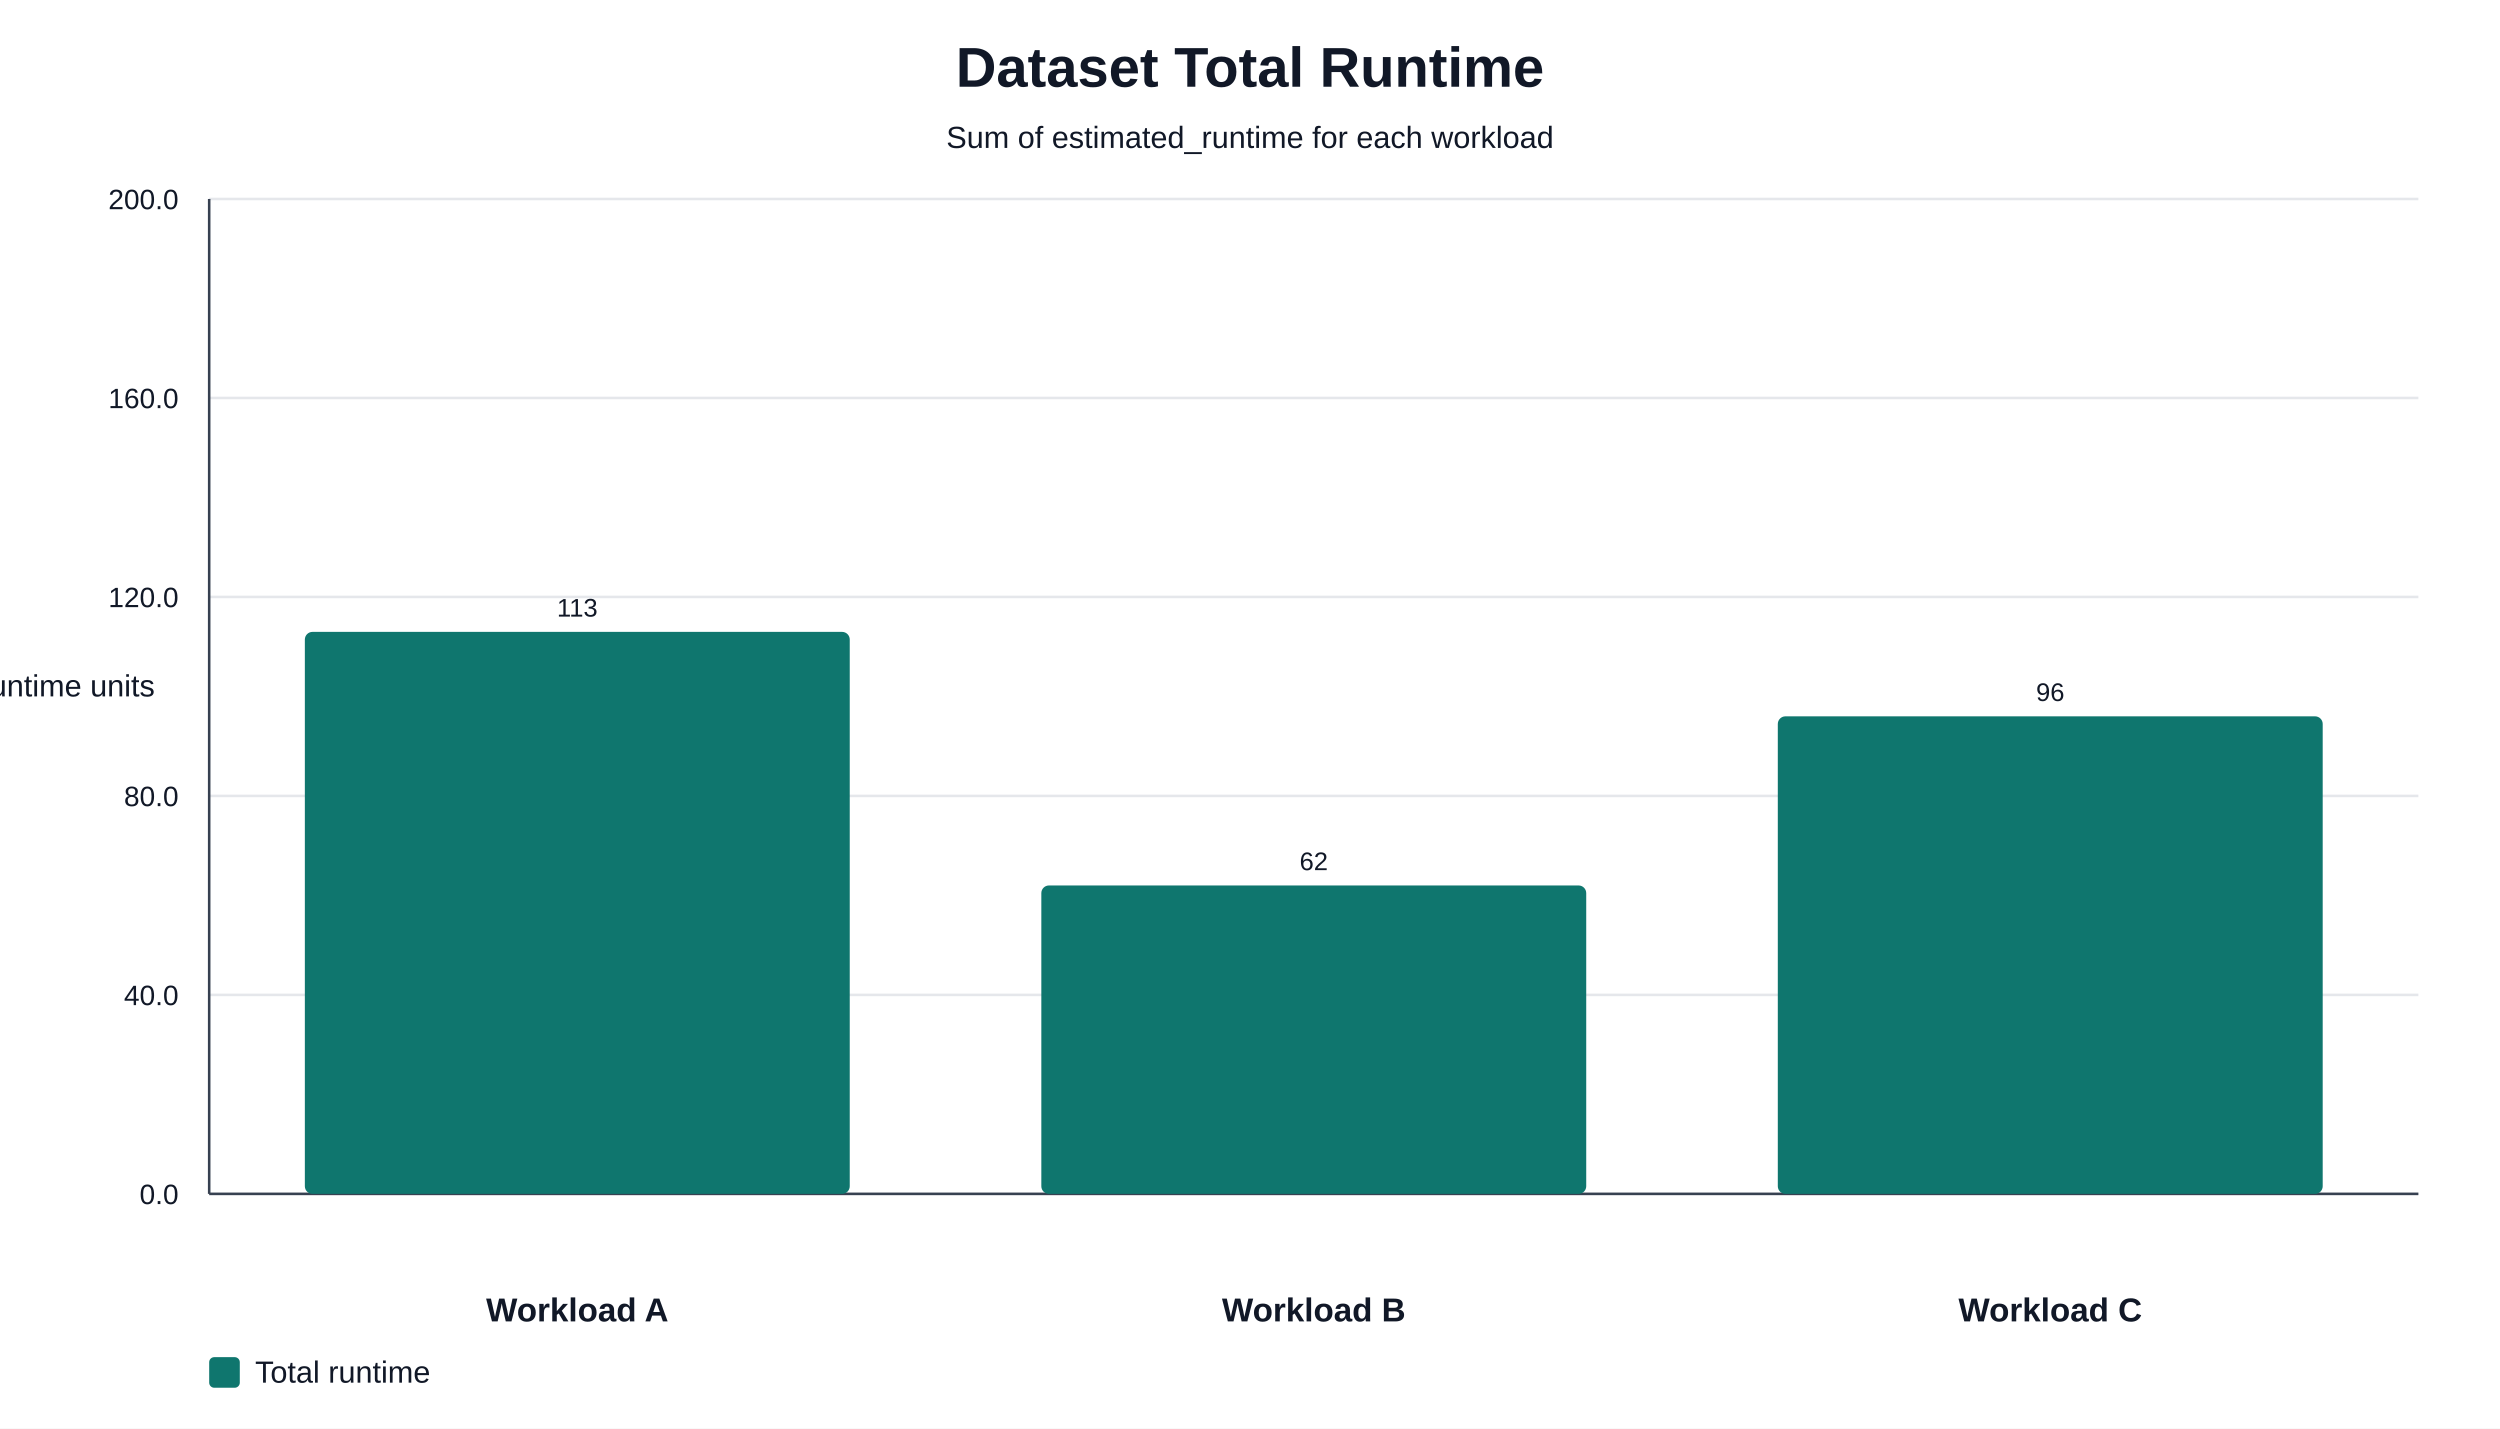
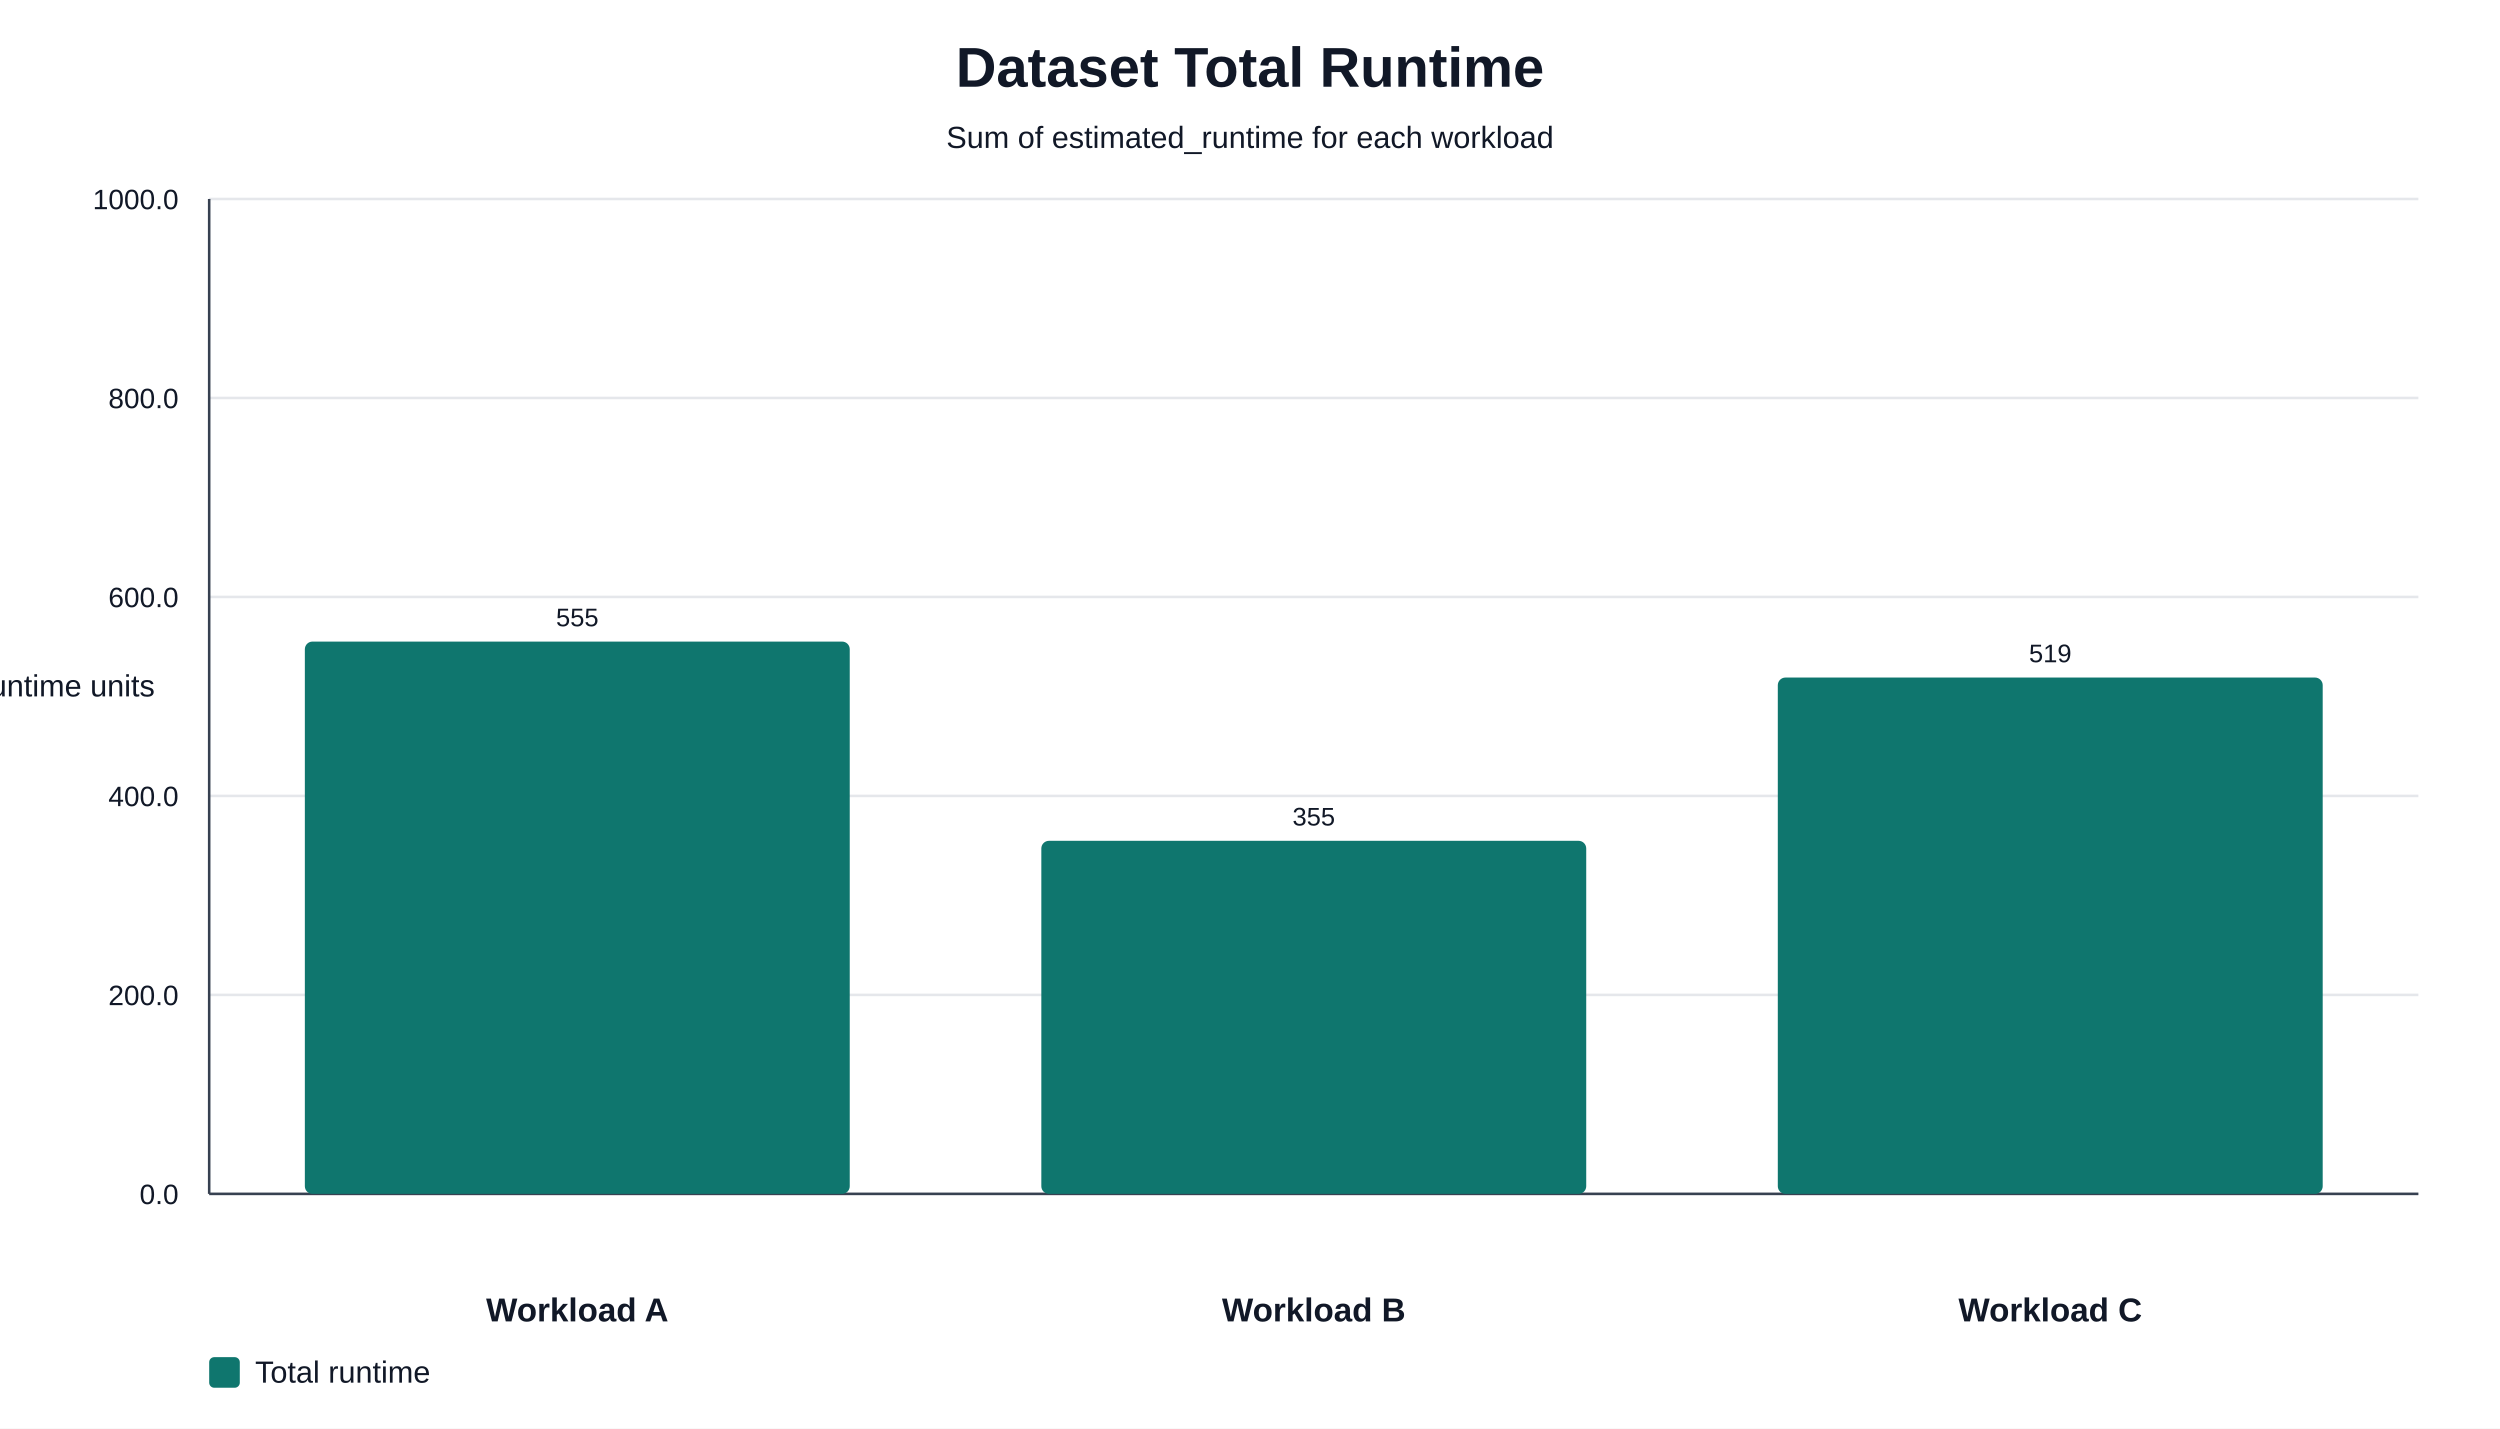
<svg xmlns="http://www.w3.org/2000/svg" width="980" height="560" viewBox="0 0 980 560">
  <rect width="100%" height="100%" fill="#ffffff" />
  <text x="490.0" y="34.0" font-family="Arial, sans-serif" font-size="22" font-weight="700" text-anchor="middle" fill="#111827">Dataset Total Runtime</text>
  <text x="490.0" y="58.0" font-family="Arial, sans-serif" font-size="12" font-weight="400" text-anchor="middle" fill="#111827">Sum of estimated_runtime for each workload</text>
  <line x1="82" y1="468.0" x2="948" y2="468.0" stroke="#e5e7eb" />
  <text x="70.0" y="472.0" font-family="Arial, sans-serif" font-size="11" font-weight="400" text-anchor="end" fill="#111827">0.0</text>
  <line x1="82" y1="390.0" x2="948" y2="390.0" stroke="#e5e7eb" />
-   <text x="70.0" y="394.0" font-family="Arial, sans-serif" font-size="11" font-weight="400" text-anchor="end" fill="#111827">40.0</text>
+   <text x="70.0" y="394.0" font-family="Arial, sans-serif" font-size="11" font-weight="400" text-anchor="end" fill="#111827">200.0</text>
  <line x1="82" y1="312.0" x2="948" y2="312.0" stroke="#e5e7eb" />
-   <text x="70.0" y="316.0" font-family="Arial, sans-serif" font-size="11" font-weight="400" text-anchor="end" fill="#111827">80.0</text>
+   <text x="70.0" y="316.0" font-family="Arial, sans-serif" font-size="11" font-weight="400" text-anchor="end" fill="#111827">400.0</text>
  <line x1="82" y1="234.0" x2="948" y2="234.0" stroke="#e5e7eb" />
-   <text x="70.0" y="238.0" font-family="Arial, sans-serif" font-size="11" font-weight="400" text-anchor="end" fill="#111827">120.0</text>
+   <text x="70.0" y="238.0" font-family="Arial, sans-serif" font-size="11" font-weight="400" text-anchor="end" fill="#111827">600.0</text>
  <line x1="82" y1="156.0" x2="948" y2="156.0" stroke="#e5e7eb" />
-   <text x="70.0" y="160.0" font-family="Arial, sans-serif" font-size="11" font-weight="400" text-anchor="end" fill="#111827">160.0</text>
+   <text x="70.0" y="160.0" font-family="Arial, sans-serif" font-size="11" font-weight="400" text-anchor="end" fill="#111827">800.0</text>
  <line x1="82" y1="78.0" x2="948" y2="78.0" stroke="#e5e7eb" />
-   <text x="70.0" y="82.0" font-family="Arial, sans-serif" font-size="11" font-weight="400" text-anchor="end" fill="#111827">200.0</text>
+   <text x="70.0" y="82.0" font-family="Arial, sans-serif" font-size="11" font-weight="400" text-anchor="end" fill="#111827">1000.0</text>
  <line x1="82" y1="78" x2="82" y2="468" stroke="#374151" />
  <line x1="82" y1="468" x2="948" y2="468" stroke="#374151" />
  <text x="24.0" y="273.0" font-family="Arial, sans-serif" font-size="12" font-weight="400" text-anchor="middle" fill="#111827">Runtime units</text>
  <text x="226.3" y="518.0" font-family="Arial, sans-serif" font-size="13" font-weight="700" text-anchor="middle" fill="#111827">Workload A</text>
-   <rect x="119.5" y="247.7" width="213.6" height="220.3" fill="#0f766e" rx="3" />
-   <text x="226.3" y="241.7" font-family="Arial, sans-serif" font-size="10" font-weight="400" text-anchor="middle" fill="#111827">113</text>
+   <rect x="119.5" y="251.5" width="213.6" height="216.5" fill="#0f766e" rx="3" />
+   <text x="226.3" y="245.5" font-family="Arial, sans-serif" font-size="10" font-weight="400" text-anchor="middle" fill="#111827">555</text>
  <text x="515.0" y="518.0" font-family="Arial, sans-serif" font-size="13" font-weight="700" text-anchor="middle" fill="#111827">Workload B</text>
-   <rect x="408.2" y="347.1" width="213.6" height="120.9" fill="#0f766e" rx="3" />
-   <text x="515.0" y="341.1" font-family="Arial, sans-serif" font-size="10" font-weight="400" text-anchor="middle" fill="#111827">62</text>
+   <rect x="408.2" y="329.6" width="213.6" height="138.4" fill="#0f766e" rx="3" />
+   <text x="515.0" y="323.6" font-family="Arial, sans-serif" font-size="10" font-weight="400" text-anchor="middle" fill="#111827">355</text>
  <text x="803.7" y="518.0" font-family="Arial, sans-serif" font-size="13" font-weight="700" text-anchor="middle" fill="#111827">Workload C</text>
-   <rect x="696.9" y="280.8" width="213.6" height="187.2" fill="#0f766e" rx="3" />
-   <text x="803.7" y="274.8" font-family="Arial, sans-serif" font-size="10" font-weight="400" text-anchor="middle" fill="#111827">96</text>
+   <rect x="696.9" y="265.6" width="213.6" height="202.4" fill="#0f766e" rx="3" />
+   <text x="803.7" y="259.6" font-family="Arial, sans-serif" font-size="10" font-weight="400" text-anchor="middle" fill="#111827">519</text>
  <rect x="82" y="532" width="12" height="12" fill="#0f766e" rx="2" />
  <text x="100.0" y="542.0" font-family="Arial, sans-serif" font-size="12" font-weight="400" text-anchor="start" fill="#111827">Total runtime</text>
</svg>
